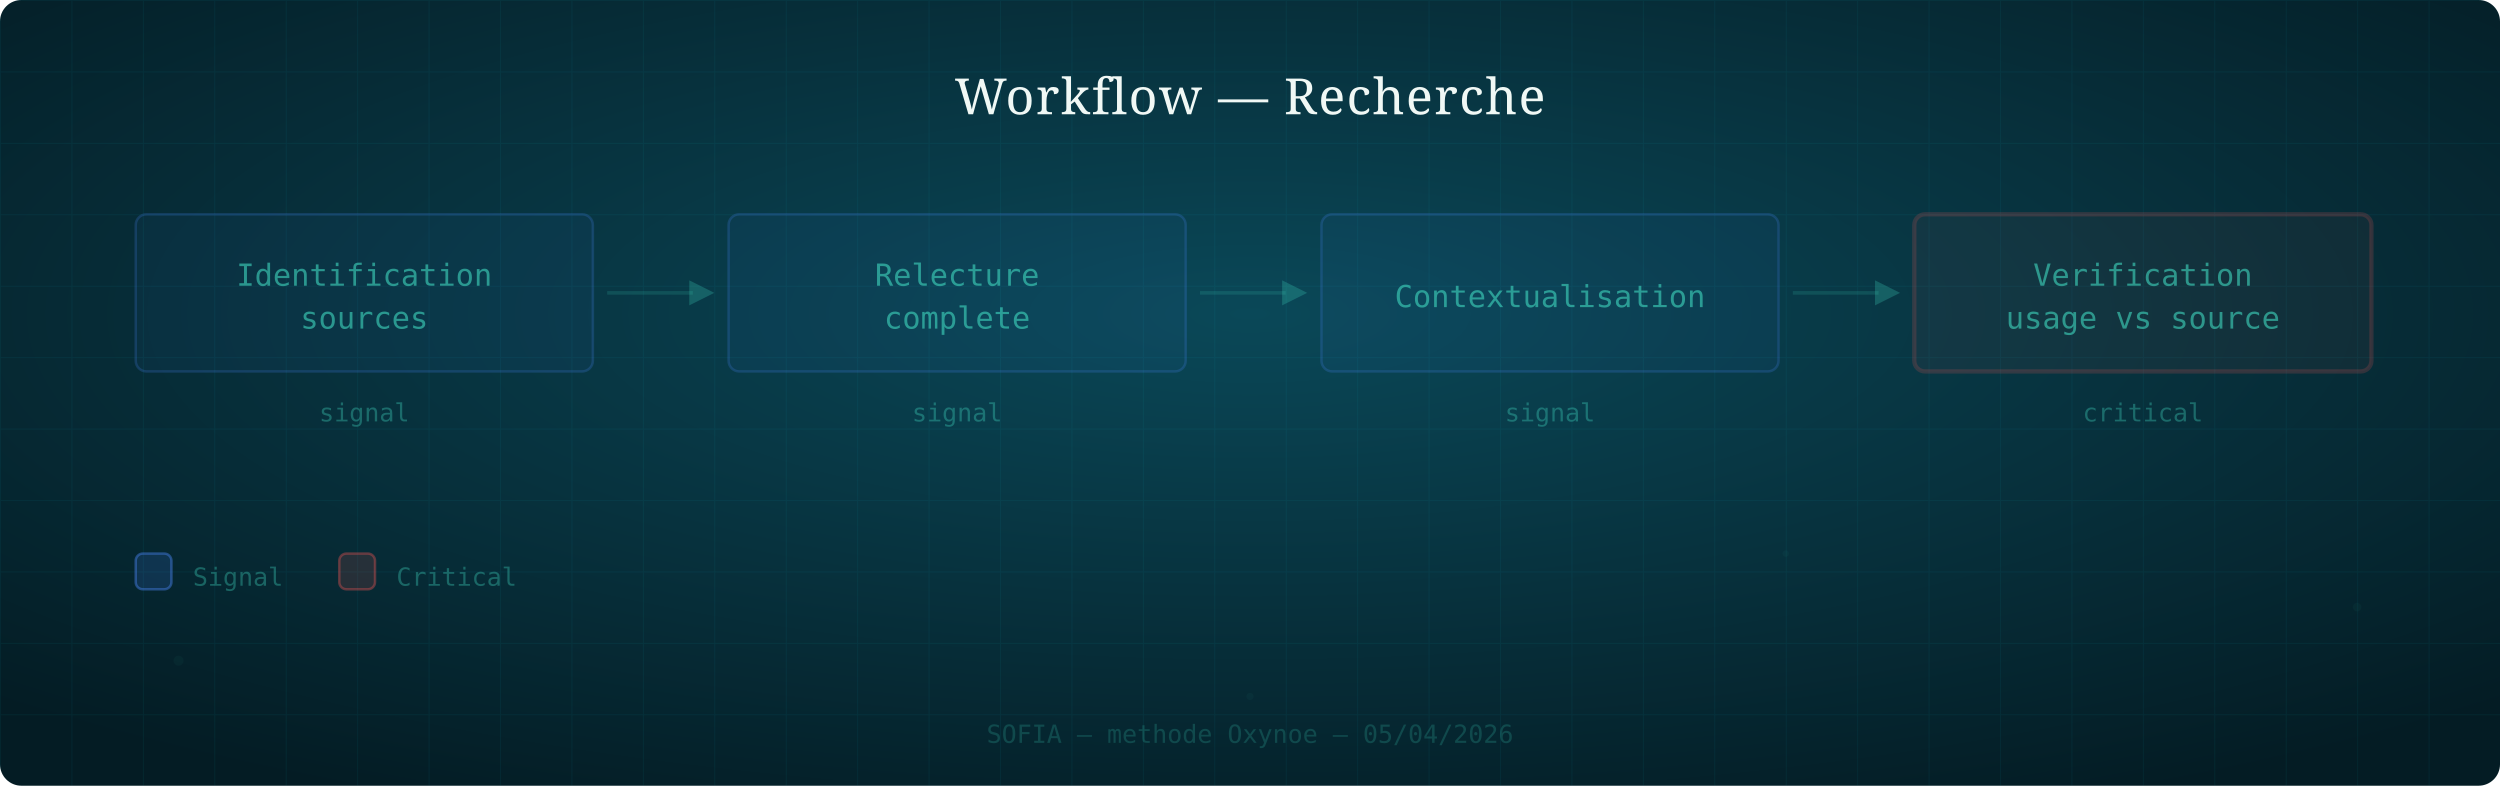
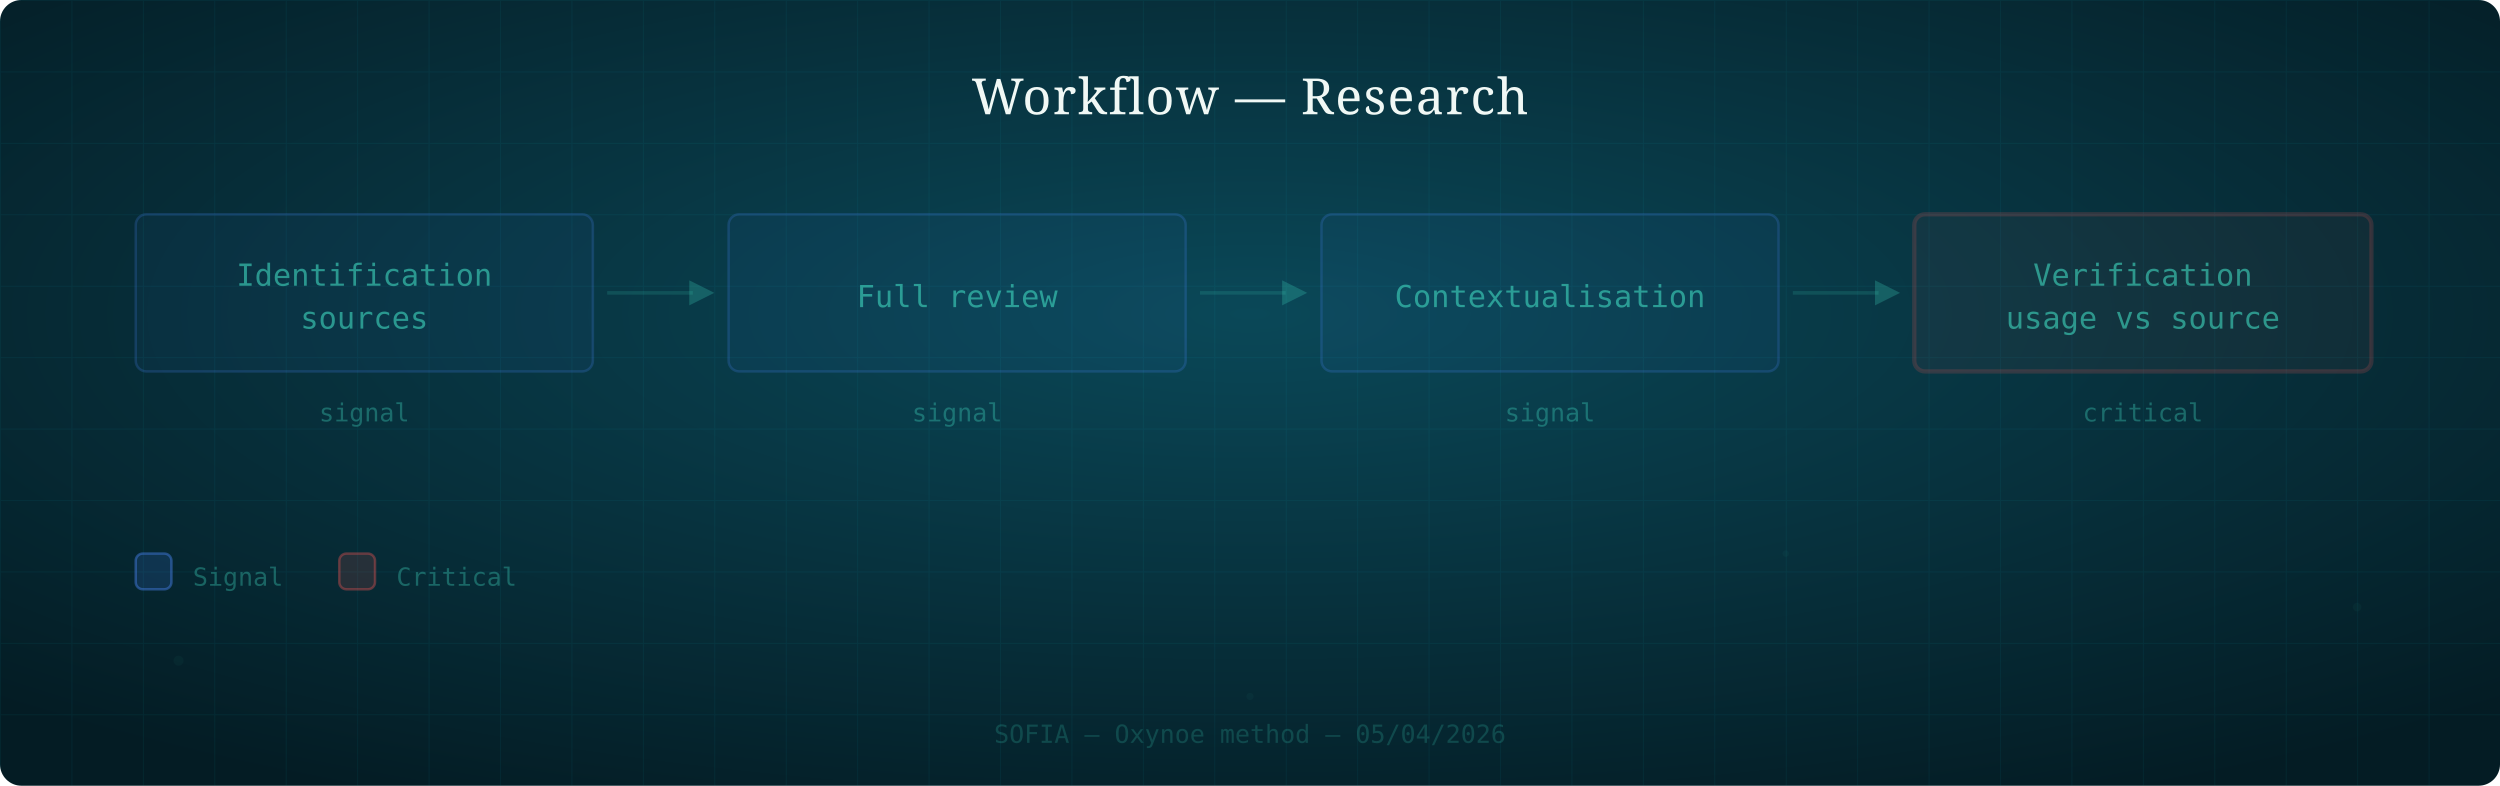
<svg xmlns="http://www.w3.org/2000/svg" viewBox="0 0 700 220" font-family="IBM Plex Mono,monospace">
  <defs>
    <radialGradient id="bg-grad" cx="50%" cy="40%" r="70%">
      <stop offset="0%" stop-color="#0a4858" />
      <stop offset="100%" stop-color="#041c24" />
    </radialGradient>
    <pattern id="grid" width="20" height="20" patternUnits="userSpaceOnUse">
      <path d="M 20 0 L 0 0 0 20" fill="none" stroke="rgba(0,200,220,0.06)" stroke-width="0.5" />
    </pattern>
  </defs>
  <rect width="700" height="220" fill="url(#bg-grad)" rx="6" />
  <rect width="700" height="220" fill="url(#grid)" rx="6" />
-   <text x="350" y="32" text-anchor="middle" fill="#f0f8f5" font-family="Georgia,serif" font-size="14" font-weight="300" letter-spacing="0.03em">Workflow — Recherche</text>
+   <text x="350" y="32" text-anchor="middle" fill="#f0f8f5" font-family="Georgia,serif" font-size="14" font-weight="300" letter-spacing="0.03em">Workflow — Research</text>
  <rect x="38" y="60" width="128" height="44" rx="3" fill="rgba(79,138,255,0.05)" stroke="rgba(79,138,255,0.2)" stroke-width="0.7" />
  <text x="102" y="80" text-anchor="middle" fill="rgba(64,216,192,0.6)" font-size="8.5">Identification</text>
  <text x="102" y="92" text-anchor="middle" fill="rgba(64,216,192,0.6)" font-size="8.5">sources</text>
  <text x="102" y="118" text-anchor="middle" fill="rgba(64,216,192,0.35)" font-size="7">signal</text>
  <line x1="170" y1="82" x2="194" y2="82" stroke="rgba(64,216,192,0.15)" stroke-width="1" />
  <path d="M7,-3.5 L0,0 L7,3.5Z" fill="rgba(64,216,192,0.25)" transform="translate(200,82) rotate(180)" />
  <rect x="204" y="60" width="128" height="44" rx="3" fill="rgba(79,138,255,0.05)" stroke="rgba(79,138,255,0.2)" stroke-width="0.7" />
-   <text x="268" y="80" text-anchor="middle" fill="rgba(64,216,192,0.6)" font-size="8.5">Relecture</text>
-   <text x="268" y="92" text-anchor="middle" fill="rgba(64,216,192,0.6)" font-size="8.5">complete</text>
+   <text x="268" y="86" text-anchor="middle" fill="rgba(64,216,192,0.6)" font-size="8.5">Full review</text>
  <text x="268" y="118" text-anchor="middle" fill="rgba(64,216,192,0.35)" font-size="7">signal</text>
  <line x1="336" y1="82" x2="360" y2="82" stroke="rgba(64,216,192,0.15)" stroke-width="1" />
  <path d="M7,-3.5 L0,0 L7,3.5Z" fill="rgba(64,216,192,0.25)" transform="translate(366,82) rotate(180)" />
  <rect x="370" y="60" width="128" height="44" rx="3" fill="rgba(79,138,255,0.05)" stroke="rgba(79,138,255,0.2)" stroke-width="0.7" />
  <text x="434" y="86" text-anchor="middle" fill="rgba(64,216,192,0.6)" font-size="8.5">Contextualisation</text>
  <text x="434" y="118" text-anchor="middle" fill="rgba(64,216,192,0.35)" font-size="7">signal</text>
  <line x1="502" y1="82" x2="526" y2="82" stroke="rgba(64,216,192,0.15)" stroke-width="1" />
  <path d="M7,-3.5 L0,0 L7,3.5Z" fill="rgba(64,216,192,0.25)" transform="translate(532,82) rotate(180)" />
  <rect x="536" y="60" width="128" height="44" rx="3" fill="rgba(224,80,80,0.05)" stroke="rgba(224,80,80,0.2)" stroke-width="1.2" />
  <text x="600" y="80" text-anchor="middle" fill="rgba(64,216,192,0.6)" font-size="8.5">Verification</text>
  <text x="600" y="92" text-anchor="middle" fill="rgba(64,216,192,0.6)" font-size="8.5">usage vs source</text>
  <text x="600" y="118" text-anchor="middle" fill="rgba(64,216,192,0.35)" font-size="7">critical</text>
  <rect x="38" y="155" width="10" height="10" rx="2" fill="rgba(79,138,255,0.15)" stroke="rgba(79,138,255,0.4)" stroke-width="0.7" />
  <text x="54" y="164" fill="rgba(64,216,192,0.35)" font-size="7">Signal</text>
  <rect x="95" y="155" width="10" height="10" rx="2" fill="rgba(224,80,80,0.15)" stroke="rgba(224,80,80,0.4)" stroke-width="0.7" />
  <text x="111" y="164" fill="rgba(64,216,192,0.35)" font-size="7">Critical</text>
  <circle cx="660" cy="170" r="1.2" fill="rgba(64,216,192,0.04)" />
  <circle cx="350" cy="195" r="1.0" fill="rgba(64,216,192,0.04)" />
  <circle cx="50" cy="185" r="1.4" fill="rgba(64,216,192,0.04)" />
  <circle cx="500" cy="155" r="0.9" fill="rgba(64,216,192,0.04)" />
-   <text x="350" y="208" text-anchor="middle" fill="rgba(64,216,192,0.2)" font-size="7">SOFIA — methode Oxynoe — 05/04/2026</text>
+   <text x="350" y="208" text-anchor="middle" fill="rgba(64,216,192,0.2)" font-size="7">SOFIA — Oxynoe method — 05/04/2026</text>
</svg>
